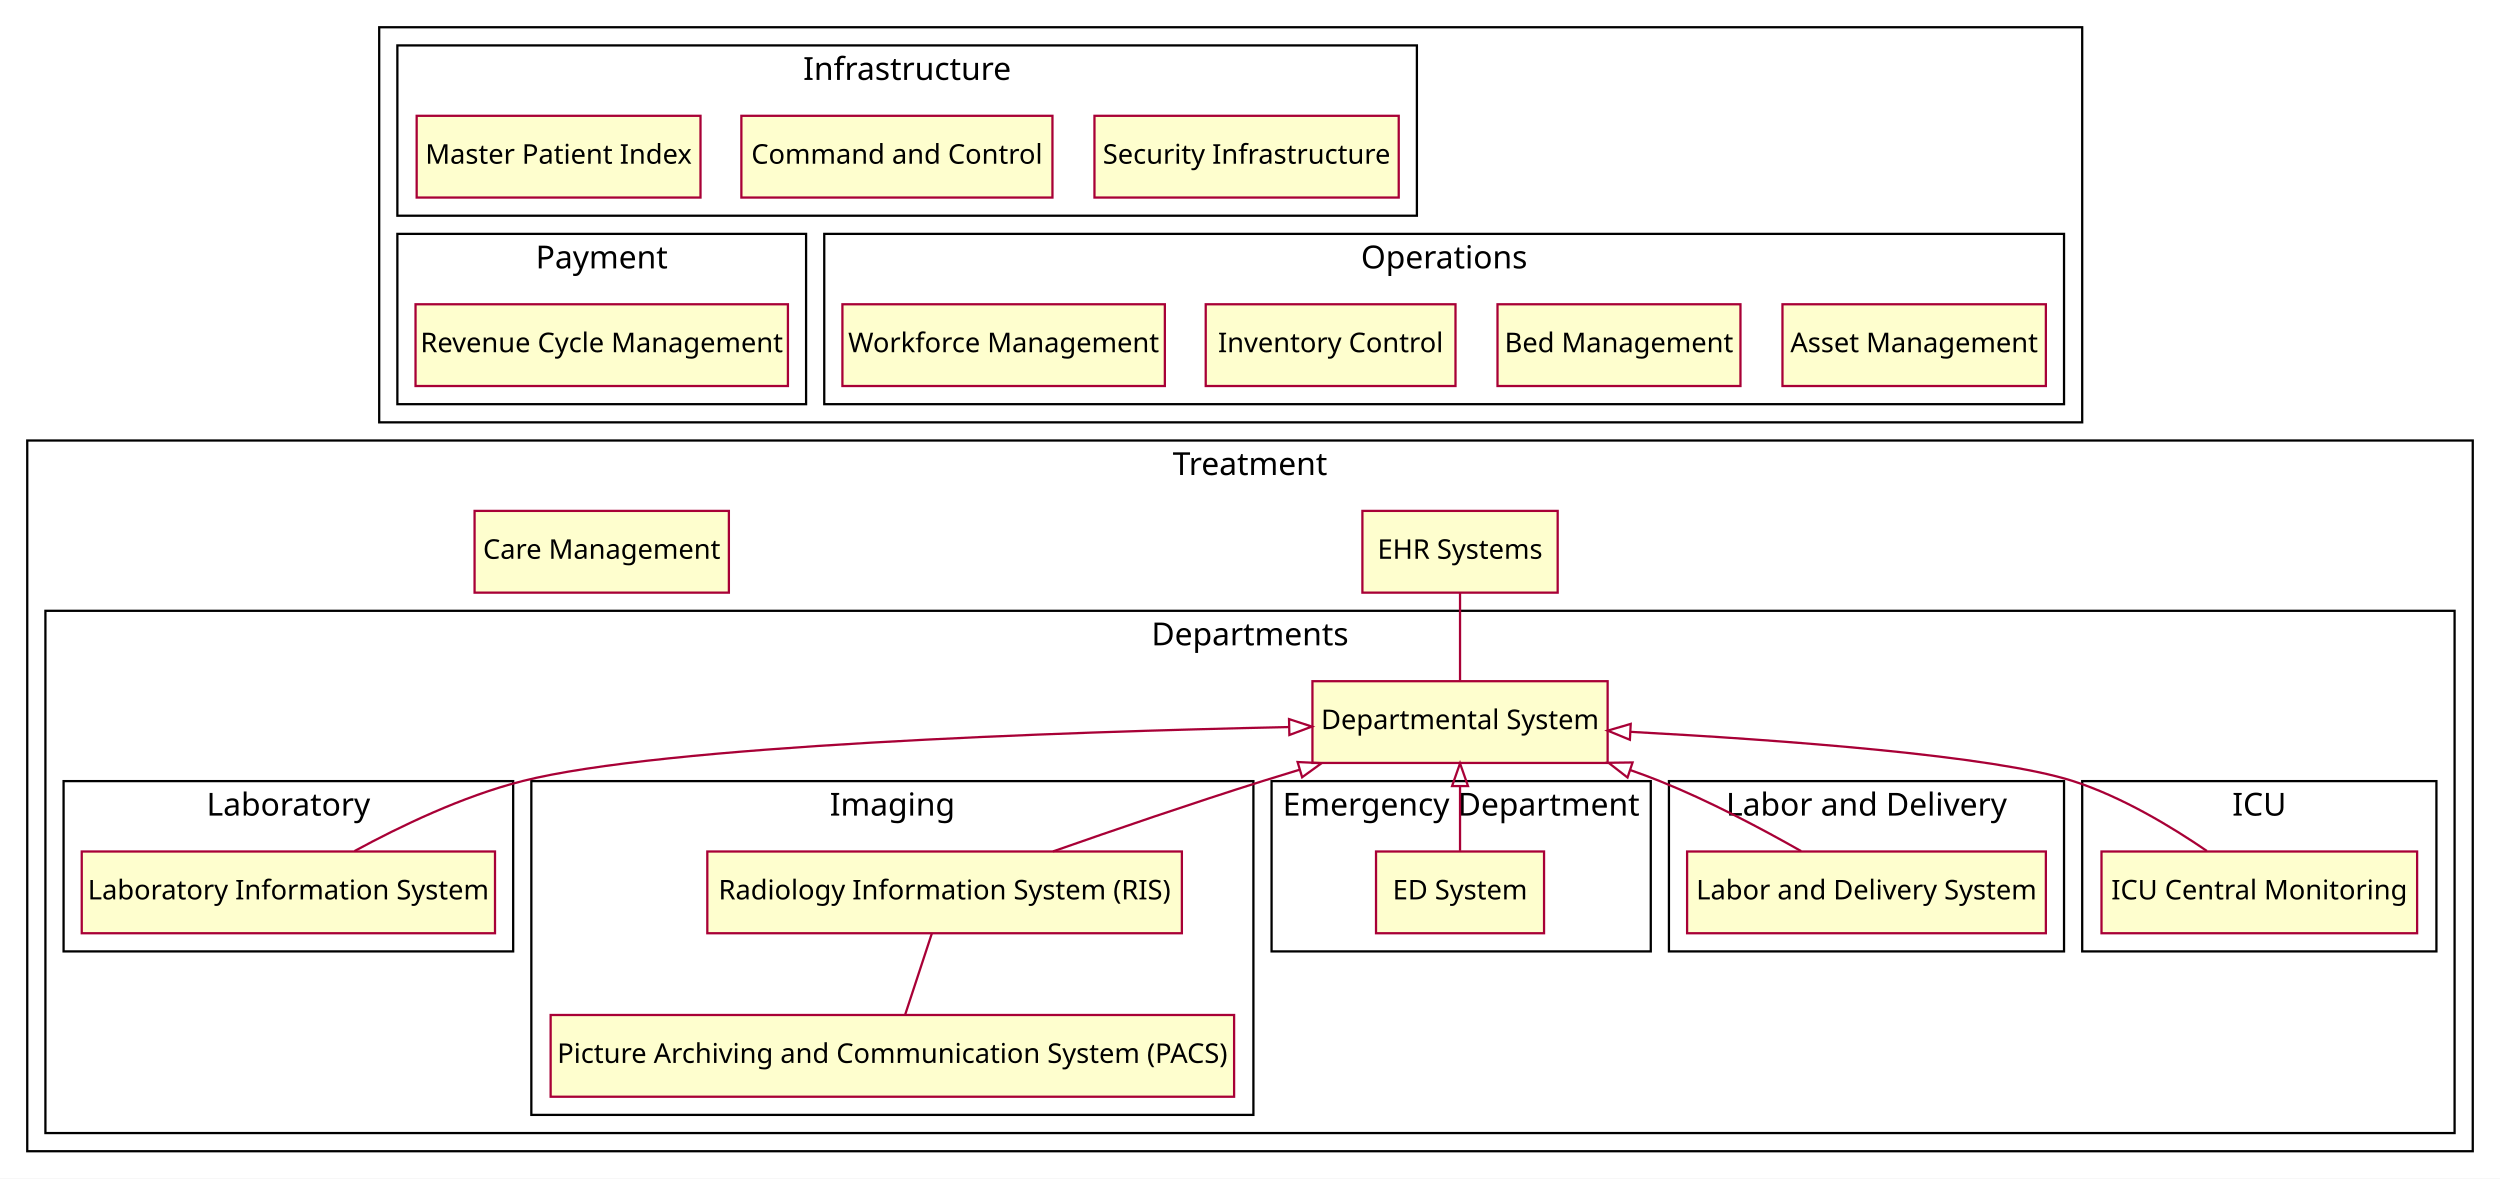
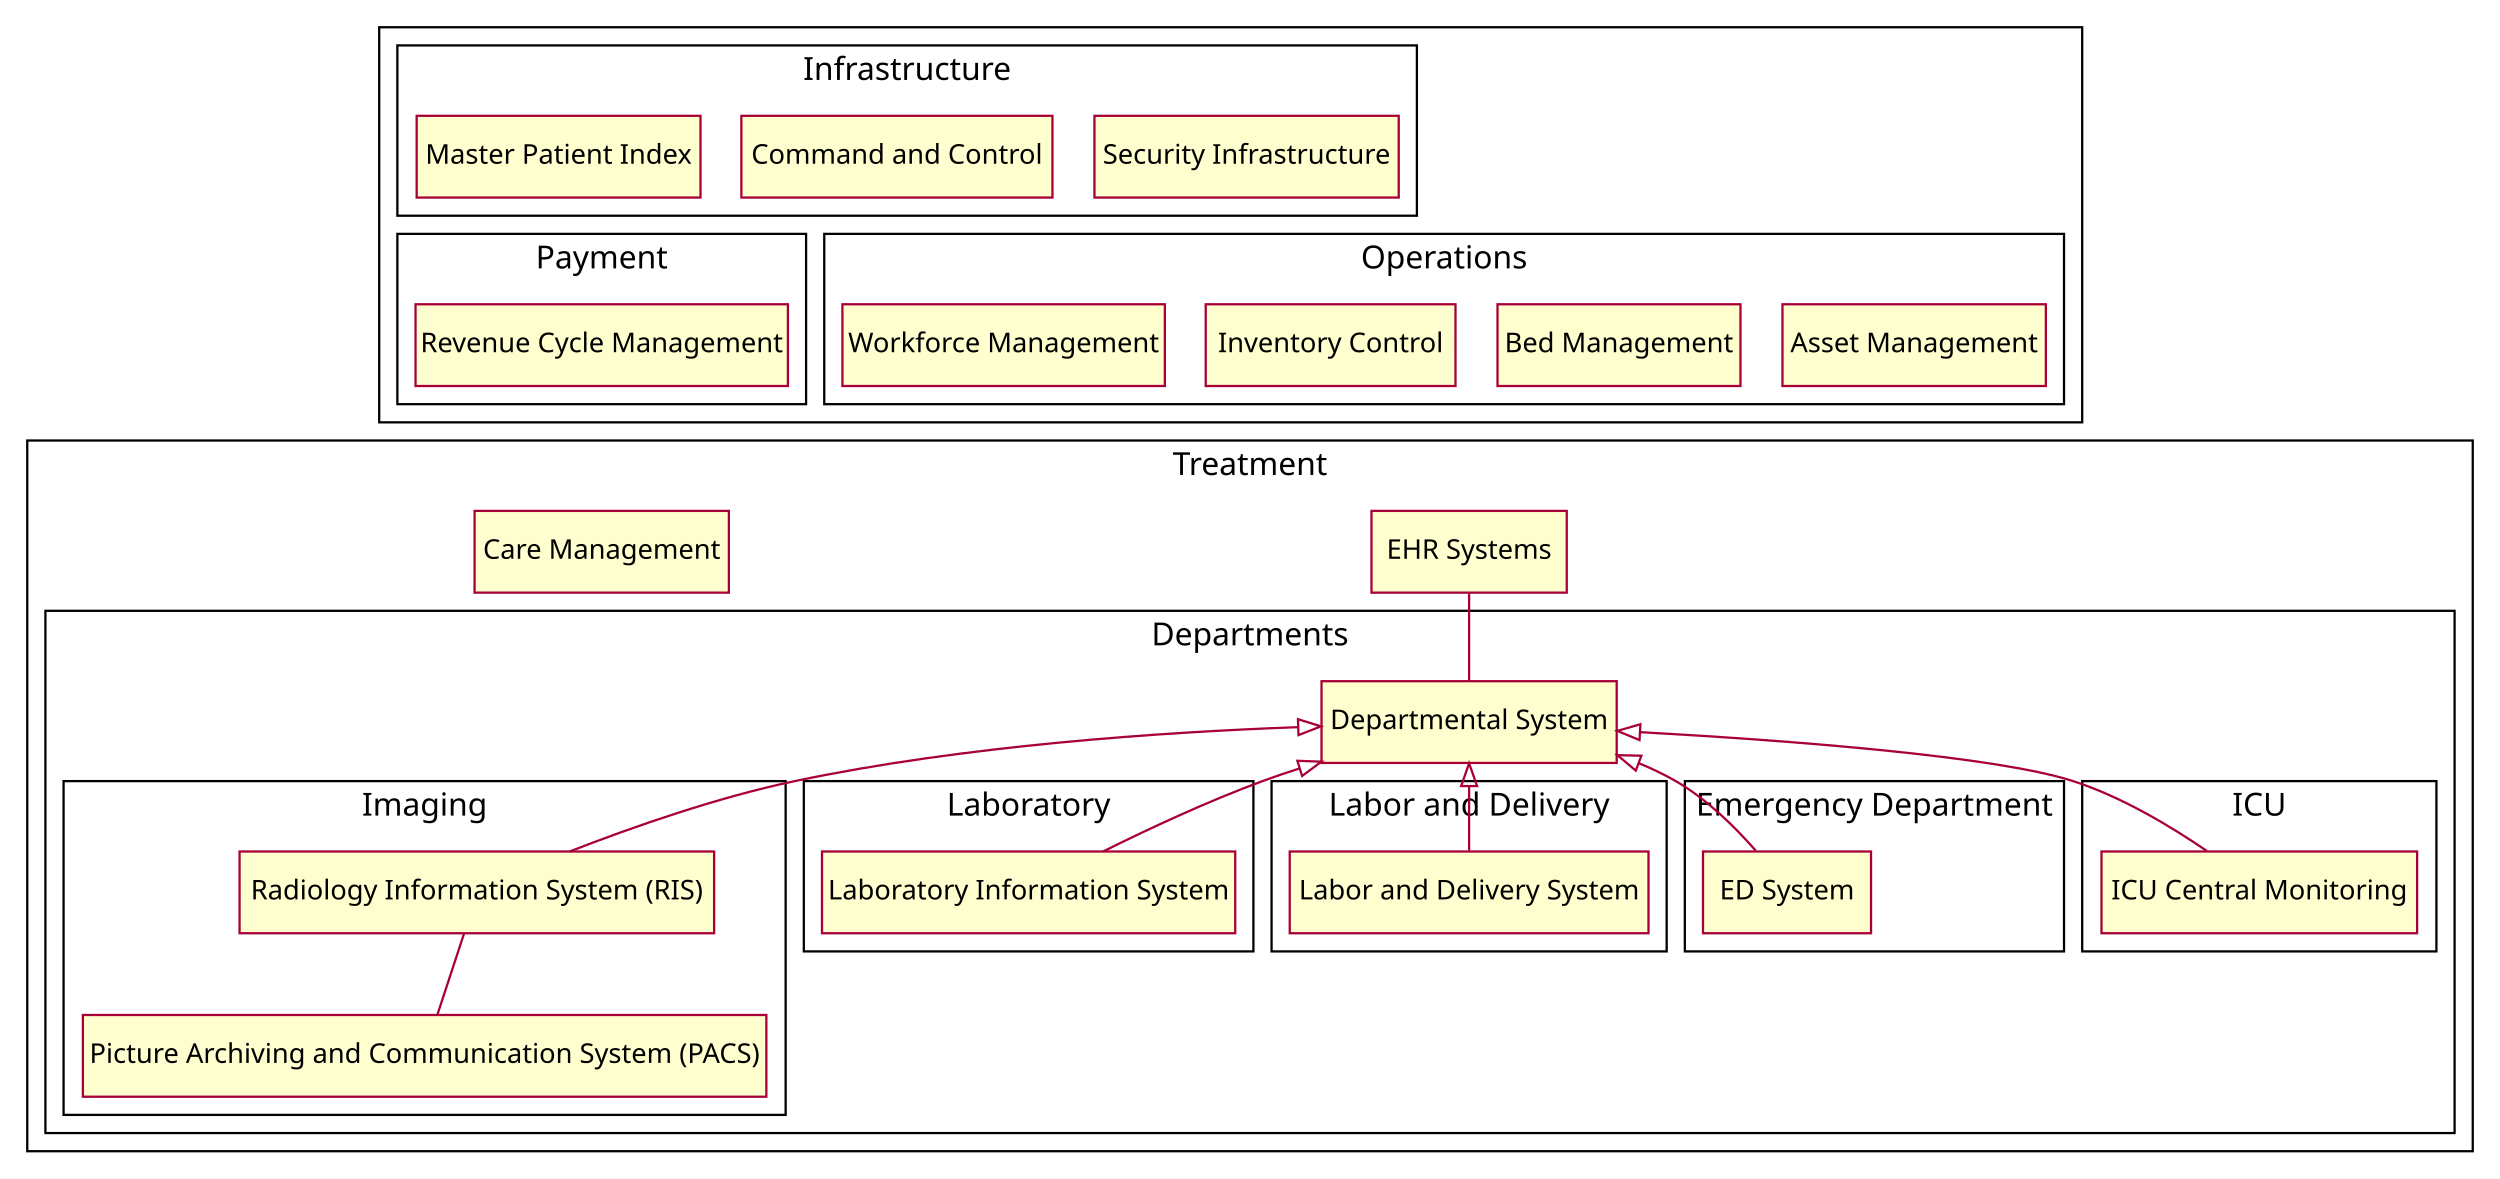
<svg xmlns="http://www.w3.org/2000/svg" xmlns:xlink="http://www.w3.org/1999/xlink" width="1101pt" height="519pt" viewBox="0.00 0.00 1101.00 519.00">
  <g id="graph0" class="graph" transform="scale(1 1) rotate(0) translate(4 515)">
    <polygon fill="white" stroke="none" points="-4,4 -4,-515 1097,-515 1097,4 -4,4" />
    <g id="clust1" class="cluster">
      <polygon fill="none" stroke="black" points="163,-329 163,-503 913,-503 913,-329 163,-329" />
    </g>
    <g id="clust2" class="cluster">
      <polygon fill="none" stroke="black" points="171,-420 171,-495 620,-495 620,-420 171,-420" />
      <text text-anchor="middle" x="395.5" y="-479.8" font-family="SansSerif" font-size="14.00">Infrastructure</text>
    </g>
    <g id="clust4" class="cluster">
      <polygon fill="none" stroke="black" points="359,-337 359,-412 905,-412 905,-337 359,-337" />
      <text text-anchor="middle" x="632" y="-396.8" font-family="SansSerif" font-size="14.00">Operations</text>
    </g>
    <g id="clust5" class="cluster">
      <polygon fill="none" stroke="black" points="171,-337 171,-412 351,-412 351,-337 171,-337" />
      <text text-anchor="middle" x="261" y="-396.8" font-family="SansSerif" font-size="14.00">Payment</text>
    </g>
    <g id="clust6" class="cluster">
      <polygon fill="none" stroke="black" points="8,-8 8,-321 1085,-321 1085,-8 8,-8" />
      <text text-anchor="middle" x="546.5" y="-305.8" font-family="SansSerif" font-size="14.00">Treatment</text>
    </g>
    <g id="clust8" class="cluster">
      <polygon fill="none" stroke="black" points="16,-16 16,-246 1077,-246 1077,-16 16,-16" />
      <text text-anchor="middle" x="546.5" y="-230.8" font-family="SansSerif" font-size="14.00">Departments</text>
    </g>
    <g id="clust9" class="cluster">
      <polygon fill="none" stroke="black" points="913,-96 913,-171 1069,-171 1069,-96 913,-96" />
      <text text-anchor="middle" x="991" y="-155.8" font-family="SansSerif" font-size="14.00">ICU</text>
    </g>
+     <g id="clust13" class="cluster">
+       <polygon fill="none" stroke="black" points="738,-96 738,-171 905,-171 905,-96 738,-96" />
+       <text text-anchor="middle" x="821.5" y="-155.8" font-family="SansSerif" font-size="14.00">Emergency Department</text>
+     </g>
    <g id="clust11" class="cluster">
-       <polygon fill="none" stroke="black" points="731,-96 731,-171 905,-171 905,-96 731,-96" />
-       <text text-anchor="middle" x="818" y="-155.8" font-family="SansSerif" font-size="14.00">Labor and Delivery</text>
-     </g>
-     <g id="clust13" class="cluster">
-       <polygon fill="none" stroke="black" points="556,-96 556,-171 723,-171 723,-96 556,-96" />
-       <text text-anchor="middle" x="639.5" y="-155.8" font-family="SansSerif" font-size="14.00">Emergency Department</text>
+       <polygon fill="none" stroke="black" points="556,-96 556,-171 730,-171 730,-96 556,-96" />
+       <text text-anchor="middle" x="643" y="-155.8" font-family="SansSerif" font-size="14.00">Labor and Delivery</text>
+     </g>
+     <g id="clust10" class="cluster">
+       <polygon fill="none" stroke="black" points="350,-96 350,-171 548,-171 548,-96 350,-96" />
+       <text text-anchor="middle" x="449" y="-155.8" font-family="SansSerif" font-size="14.00">Laboratory</text>
    </g>
    <g id="clust12" class="cluster">
-       <polygon fill="none" stroke="black" points="230,-24 230,-171 548,-171 548,-24 230,-24" />
-       <text text-anchor="middle" x="389" y="-155.8" font-family="SansSerif" font-size="14.00">Imaging</text>
-     </g>
-     <g id="clust10" class="cluster">
-       <polygon fill="none" stroke="black" points="24,-96 24,-171 222,-171 222,-96 24,-96" />
-       <text text-anchor="middle" x="123" y="-155.8" font-family="SansSerif" font-size="14.00">Laboratory</text>
+       <polygon fill="none" stroke="black" points="24,-24 24,-171 342,-171 342,-24 24,-24" />
+       <text text-anchor="middle" x="183" y="-155.8" font-family="SansSerif" font-size="14.00">Imaging</text>
    </g>
    <g id="node1" class="node">
      <g id="a_node1">
        <a xlink:href="technology_environment.html#ehr-systems" xlink:title="Security Infrastructure" target="parent">
          <polygon fill="#fefece" stroke="#a80036" points="612,-464 478,-464 478,-428 612,-428 612,-464" />
          <text text-anchor="middle" x="545" y="-442.9" font-family="SansSerif" font-size="12.00">Security Infrastructure</text>
        </a>
      </g>
    </g>
    <g id="node2" class="node">
      <g id="a_node2">
        <a xlink:href="technology_environment.html#command-and-control-systems" xlink:title="Command and Control" target="parent">
          <polygon fill="#fefece" stroke="#a80036" points="459.5,-464 322.5,-464 322.5,-428 459.5,-428 459.5,-464" />
          <text text-anchor="middle" x="391" y="-442.9" font-family="SansSerif" font-size="12.00">Command and Control</text>
        </a>
      </g>
    </g>
    <g id="node3" class="node">
      <g id="a_node3">
        <a xlink:href="technology_environment.html#master-patient-index" xlink:title="Master Patient Index" target="parent">
          <polygon fill="#fefece" stroke="#a80036" points="304.5,-464 179.5,-464 179.5,-428 304.5,-428 304.5,-464" />
          <text text-anchor="middle" x="242" y="-442.9" font-family="SansSerif" font-size="12.00">Master Patient Index</text>
        </a>
      </g>
    </g>
    <g id="node4" class="node">
      <g id="a_node4">
        <a xlink:href="technology_environment.html#asset-management-systems" xlink:title="Asset Management" target="parent">
          <polygon fill="#fefece" stroke="#a80036" points="897,-381 781,-381 781,-345 897,-345 897,-381" />
          <text text-anchor="middle" x="839" y="-359.9" font-family="SansSerif" font-size="12.00">Asset Management</text>
        </a>
      </g>
    </g>
    <g id="node5" class="node">
      <g id="a_node5">
        <a xlink:href="technology_environment.html#bed-management-aka-housekeeping-systems" xlink:title="Bed Management" target="parent">
          <polygon fill="#fefece" stroke="#a80036" points="762.5,-381 655.5,-381 655.5,-345 762.5,-345 762.5,-381" />
          <text text-anchor="middle" x="709" y="-359.9" font-family="SansSerif" font-size="12.00">Bed Management</text>
        </a>
      </g>
    </g>
    <g id="node6" class="node">
      <g id="a_node6">
        <a xlink:href="technology_environment.html#inventory-control-systems" xlink:title="Inventory Control" target="parent">
          <polygon fill="#fefece" stroke="#a80036" points="637,-381 527,-381 527,-345 637,-345 637,-381" />
          <text text-anchor="middle" x="582" y="-359.9" font-family="SansSerif" font-size="12.00">Inventory Control</text>
        </a>
      </g>
    </g>
    <g id="node7" class="node">
      <g id="a_node7">
        <a xlink:href="technology_environment.html#workforce-managementstaff-scheduling-systems" xlink:title="Workforce Management" target="parent">
          <polygon fill="#fefece" stroke="#a80036" points="509,-381 367,-381 367,-345 509,-345 509,-381" />
          <text text-anchor="middle" x="438" y="-359.9" font-family="SansSerif" font-size="12.00">Workforce Management</text>
        </a>
      </g>
    </g>
    <g id="edge10" class="edge">
      <path fill="none" stroke="none" d="M500.764,-411.513C501.932,-412.397 503.094,-413.277 504.248,-414.15" />
      <polygon fill="none" stroke="none" points="502.192,-416.984 512.277,-420.229 506.417,-411.402 502.192,-416.984" />
    </g>
    <g id="node8" class="node">
      <g id="a_node8">
        <a xlink:href="technology_environment.html#revenue-cycle-managementbilling-systems" xlink:title="Revenue Cycle Management" target="parent">
          <polygon fill="#fefece" stroke="#a80036" points="343,-381 179,-381 179,-345 343,-345 343,-381" />
          <text text-anchor="middle" x="261" y="-359.9" font-family="SansSerif" font-size="12.00">Revenue Cycle Management</text>
        </a>
      </g>
    </g>
    <g id="edge8" class="edge">
      <path fill="none" stroke="none" d="M249.807,-411.718C249.324,-413.777 248.847,-415.811 248.381,-417.796" />
      <polygon fill="none" stroke="none" points="249.289,-409.65 247.024,-420 255.249,-413.322 249.289,-409.65" />
    </g>
    <g id="node9" class="node">
      <g id="a_node9">
        <a xlink:href="technology_environment.html#care-management-systems" xlink:title="Care Management" target="parent">
          <polygon fill="#fefece" stroke="#a80036" points="317,-290 205,-290 205,-254 317,-254 317,-290" />
          <text text-anchor="middle" x="261" y="-268.9" font-family="SansSerif" font-size="12.00">Care Management</text>
        </a>
      </g>
    </g>
    <g id="edge9" class="edge">
      <path fill="none" stroke="none" d="M261,-290.16C261,-305.92 261,-329.149 261,-344.893" />
    </g>
    <g id="node10" class="node">
      <g id="a_node10">
        <a xlink:href="technology_environment.html#ehr-systems" xlink:title="EHR Systems" target="parent">
-           <polygon fill="#fefece" stroke="#a80036" points="682,-290 596,-290 596,-254 682,-254 682,-290" />
-           <text text-anchor="middle" x="639" y="-268.9" font-family="SansSerif" font-size="12.00">EHR Systems</text>
+           <polygon fill="#fefece" stroke="#a80036" points="686,-290 600,-290 600,-254 686,-254 686,-290" />
+           <text text-anchor="middle" x="643" y="-268.9" font-family="SansSerif" font-size="12.00">EHR Systems</text>
        </a>
      </g>
    </g>
    <g id="node11" class="node">
      <g id="a_node11">
        <a xlink:href="technology_environment.html#departmental-systems" xlink:title="Departmental System" target="parent">
-           <polygon fill="#fefece" stroke="#a80036" points="704,-215 574,-215 574,-179 704,-179 704,-215" />
-           <text text-anchor="middle" x="639" y="-193.9" font-family="SansSerif" font-size="12.00">Departmental System</text>
+           <polygon fill="#fefece" stroke="#a80036" points="708,-215 578,-215 578,-179 708,-179 708,-215" />
+           <text text-anchor="middle" x="643" y="-193.9" font-family="SansSerif" font-size="12.00">Departmental System</text>
        </a>
      </g>
    </g>
    <g id="edge6" class="edge">
-       <path fill="none" stroke="#a80036" d="M639,-215.3C639,-226.937 639,-242.213 639,-253.824" />
+       <path fill="none" stroke="#a80036" d="M643,-215.3C643,-226.937 643,-242.213 643,-253.824" />
    </g>
    <g id="node12" class="node">
      <g id="a_node12">
        <a xlink:href="technology_environment.html#icucentral-monitoring-systems" xlink:title="ICU Central Monitoring" target="parent">
          <polygon fill="#fefece" stroke="#a80036" points="1060.5,-140 921.5,-140 921.5,-104 1060.5,-104 1060.5,-140" />
          <text text-anchor="middle" x="991" y="-118.9" font-family="SansSerif" font-size="12.00">ICU Central Monitoring</text>
        </a>
      </g>
    </g>
    <g id="edge4" class="edge">
-       <path fill="none" stroke="#a80036" d="M967.918,-140.228C952.166,-151.018 930.358,-164.136 909,-171 873.991,-182.252 781.155,-189.081 714.111,-192.695" />
-       <polygon fill="none" stroke="#a80036" points="713.804,-189.206 704.001,-193.226 714.171,-196.197 713.804,-189.206" />
+       <path fill="none" stroke="#a80036" d="M967.915,-140.218C952.162,-151.004 930.354,-164.121 909,-171 874.793,-182.02 784.534,-188.859 718.616,-192.541" />
+       <polygon fill="none" stroke="#a80036" points="718.052,-189.066 708.257,-193.105 718.433,-196.056 718.052,-189.066" />
    </g>
    <g id="node13" class="node">
      <g id="a_node13">
        <a xlink:href="technology_environment.html#laboratory-information-systems-lis" xlink:title="Laboratory Information System" target="parent">
-           <polygon fill="#fefece" stroke="#a80036" points="214,-140 32,-140 32,-104 214,-104 214,-140" />
-           <text text-anchor="middle" x="123" y="-118.9" font-family="SansSerif" font-size="12.00">Laboratory Information System</text>
+           <polygon fill="#fefece" stroke="#a80036" points="540,-140 358,-140 358,-104 540,-104 540,-140" />
+           <text text-anchor="middle" x="449" y="-118.9" font-family="SansSerif" font-size="12.00">Laboratory Information System</text>
        </a>
      </g>
    </g>
    <g id="edge2" class="edge">
-       <path fill="none" stroke="#a80036" d="M152.094,-140.168C172.145,-151.078 199.801,-164.358 226,-171 287.764,-186.658 462.265,-192.62 563.588,-194.805" />
-       <polygon fill="none" stroke="#a80036" points="563.69,-198.308 573.761,-195.017 563.836,-191.31 563.69,-198.308" />
+       <path fill="none" stroke="#a80036" d="M481.798,-140.01C501.742,-149.915 527.927,-162.155 552,-171 557.19,-172.907 562.594,-174.746 568.064,-176.501" />
+       <polygon fill="none" stroke="#a80036" points="567.363,-179.948 577.951,-179.567 569.436,-173.262 567.363,-179.948" />
    </g>
    <g id="node14" class="node">
      <g id="a_node14">
        <a xlink:href="technology_environment.html#labor-and-delivery-systems" xlink:title="Labor and Delivery System" target="parent">
-           <polygon fill="#fefece" stroke="#a80036" points="897,-140 739,-140 739,-104 897,-104 897,-140" />
-           <text text-anchor="middle" x="818" y="-118.9" font-family="SansSerif" font-size="12.00">Labor and Delivery System</text>
+           <polygon fill="#fefece" stroke="#a80036" points="722,-140 564,-140 564,-104 722,-104 722,-140" />
+           <text text-anchor="middle" x="643" y="-118.9" font-family="SansSerif" font-size="12.00">Labor and Delivery System</text>
        </a>
      </g>
    </g>
    <g id="edge3" class="edge">
-       <path fill="none" stroke="#a80036" d="M789.231,-140.161C771.684,-150.121 748.554,-162.364 727,-171 722.824,-172.673 718.494,-174.283 714.096,-175.821" />
-       <polygon fill="none" stroke="#a80036" points="712.761,-172.577 704.392,-179.075 714.986,-179.214 712.761,-172.577" />
+       <path fill="none" stroke="#a80036" d="M643,-140.3C643,-148.755 643,-159.131 643,-168.627" />
+       <polygon fill="none" stroke="#a80036" points="639.5,-168.824 643,-178.824 646.5,-168.824 639.5,-168.824" />
    </g>
    <g id="node15" class="node">
      <g id="a_node15">
        <a xlink:href="technology_environment.html#picture-archival-and-communication-systems-pacs" xlink:title="Picture Archiving and Communication System (PACS)" target="parent">
-           <polygon fill="#fefece" stroke="#a80036" points="539.5,-68 238.5,-68 238.5,-32 539.5,-32 539.5,-68" />
-           <text text-anchor="middle" x="389" y="-46.9" font-family="SansSerif" font-size="12.00">Picture Archiving and Communication System (PACS)</text>
+           <polygon fill="#fefece" stroke="#a80036" points="333.5,-68 32.5,-68 32.5,-32 333.5,-32 333.5,-68" />
+           <text text-anchor="middle" x="183" y="-46.9" font-family="SansSerif" font-size="12.00">Picture Archiving and Communication System (PACS)</text>
        </a>
      </g>
    </g>
    <g id="node16" class="node">
      <g id="a_node16">
        <a xlink:href="technology_environment.html#radiology-information-systems-ris" xlink:title="Radiology Information System (RIS)" target="parent">
-           <polygon fill="#fefece" stroke="#a80036" points="516.5,-140 307.5,-140 307.5,-104 516.5,-104 516.5,-140" />
-           <text text-anchor="middle" x="412" y="-118.9" font-family="SansSerif" font-size="12.00">Radiology Information System (RIS)</text>
+           <polygon fill="#fefece" stroke="#a80036" points="310.5,-140 101.5,-140 101.5,-104 310.5,-104 310.5,-140" />
+           <text text-anchor="middle" x="206" y="-118.9" font-family="SansSerif" font-size="12.00">Radiology Information System (RIS)</text>
        </a>
      </g>
    </g>
    <g id="edge7" class="edge">
-       <path fill="none" stroke="#a80036" d="M394.685,-68.303C398.251,-79.154 402.827,-93.083 406.38,-103.896" />
+       <path fill="none" stroke="#a80036" d="M188.685,-68.303C192.251,-79.154 196.827,-93.083 200.38,-103.896" />
    </g>
    <g id="edge1" class="edge">
-       <path fill="none" stroke="#a80036" d="M459.751,-140.04C486.722,-149.496 521.12,-161.276 552,-171 557.246,-172.652 562.685,-174.32 568.164,-175.968" />
-       <polygon fill="none" stroke="#a80036" points="567.455,-179.408 578.038,-178.905 569.452,-172.699 567.455,-179.408" />
+       <path fill="none" stroke="#a80036" d="M246.904,-140.016C274.428,-150.716 311.803,-163.813 346,-171 420.317,-186.618 507.034,-192.545 567.51,-194.76" />
+       <polygon fill="none" stroke="#a80036" points="567.621,-198.266 577.735,-195.108 567.86,-191.27 567.621,-198.266" />
    </g>
    <g id="node17" class="node">
      <g id="a_node17">
        <a xlink:href="technology_environment.html#emergency-department-systems" xlink:title="ED System" target="parent">
-           <polygon fill="#fefece" stroke="#a80036" points="676,-140 602,-140 602,-104 676,-104 676,-140" />
-           <text text-anchor="middle" x="639" y="-118.9" font-family="SansSerif" font-size="12.00">ED System</text>
+           <polygon fill="#fefece" stroke="#a80036" points="820,-140 746,-140 746,-104 820,-104 820,-140" />
+           <text text-anchor="middle" x="783" y="-118.9" font-family="SansSerif" font-size="12.00">ED System</text>
        </a>
      </g>
    </g>
    <g id="edge5" class="edge">
-       <path fill="none" stroke="#a80036" d="M639,-140.3C639,-148.755 639,-159.131 639,-168.627" />
-       <polygon fill="none" stroke="#a80036" points="635.5,-168.824 639,-178.824 642.5,-168.824 635.5,-168.824" />
+       <path fill="none" stroke="#a80036" d="M769.241,-140.362C760.231,-150.651 747.629,-163.168 734,-171 728.904,-173.929 723.449,-176.528 717.836,-178.831" />
+       <polygon fill="none" stroke="#a80036" points="716.398,-175.633 708.276,-182.436 718.867,-182.183 716.398,-175.633" />
    </g>
  </g>
</svg>
